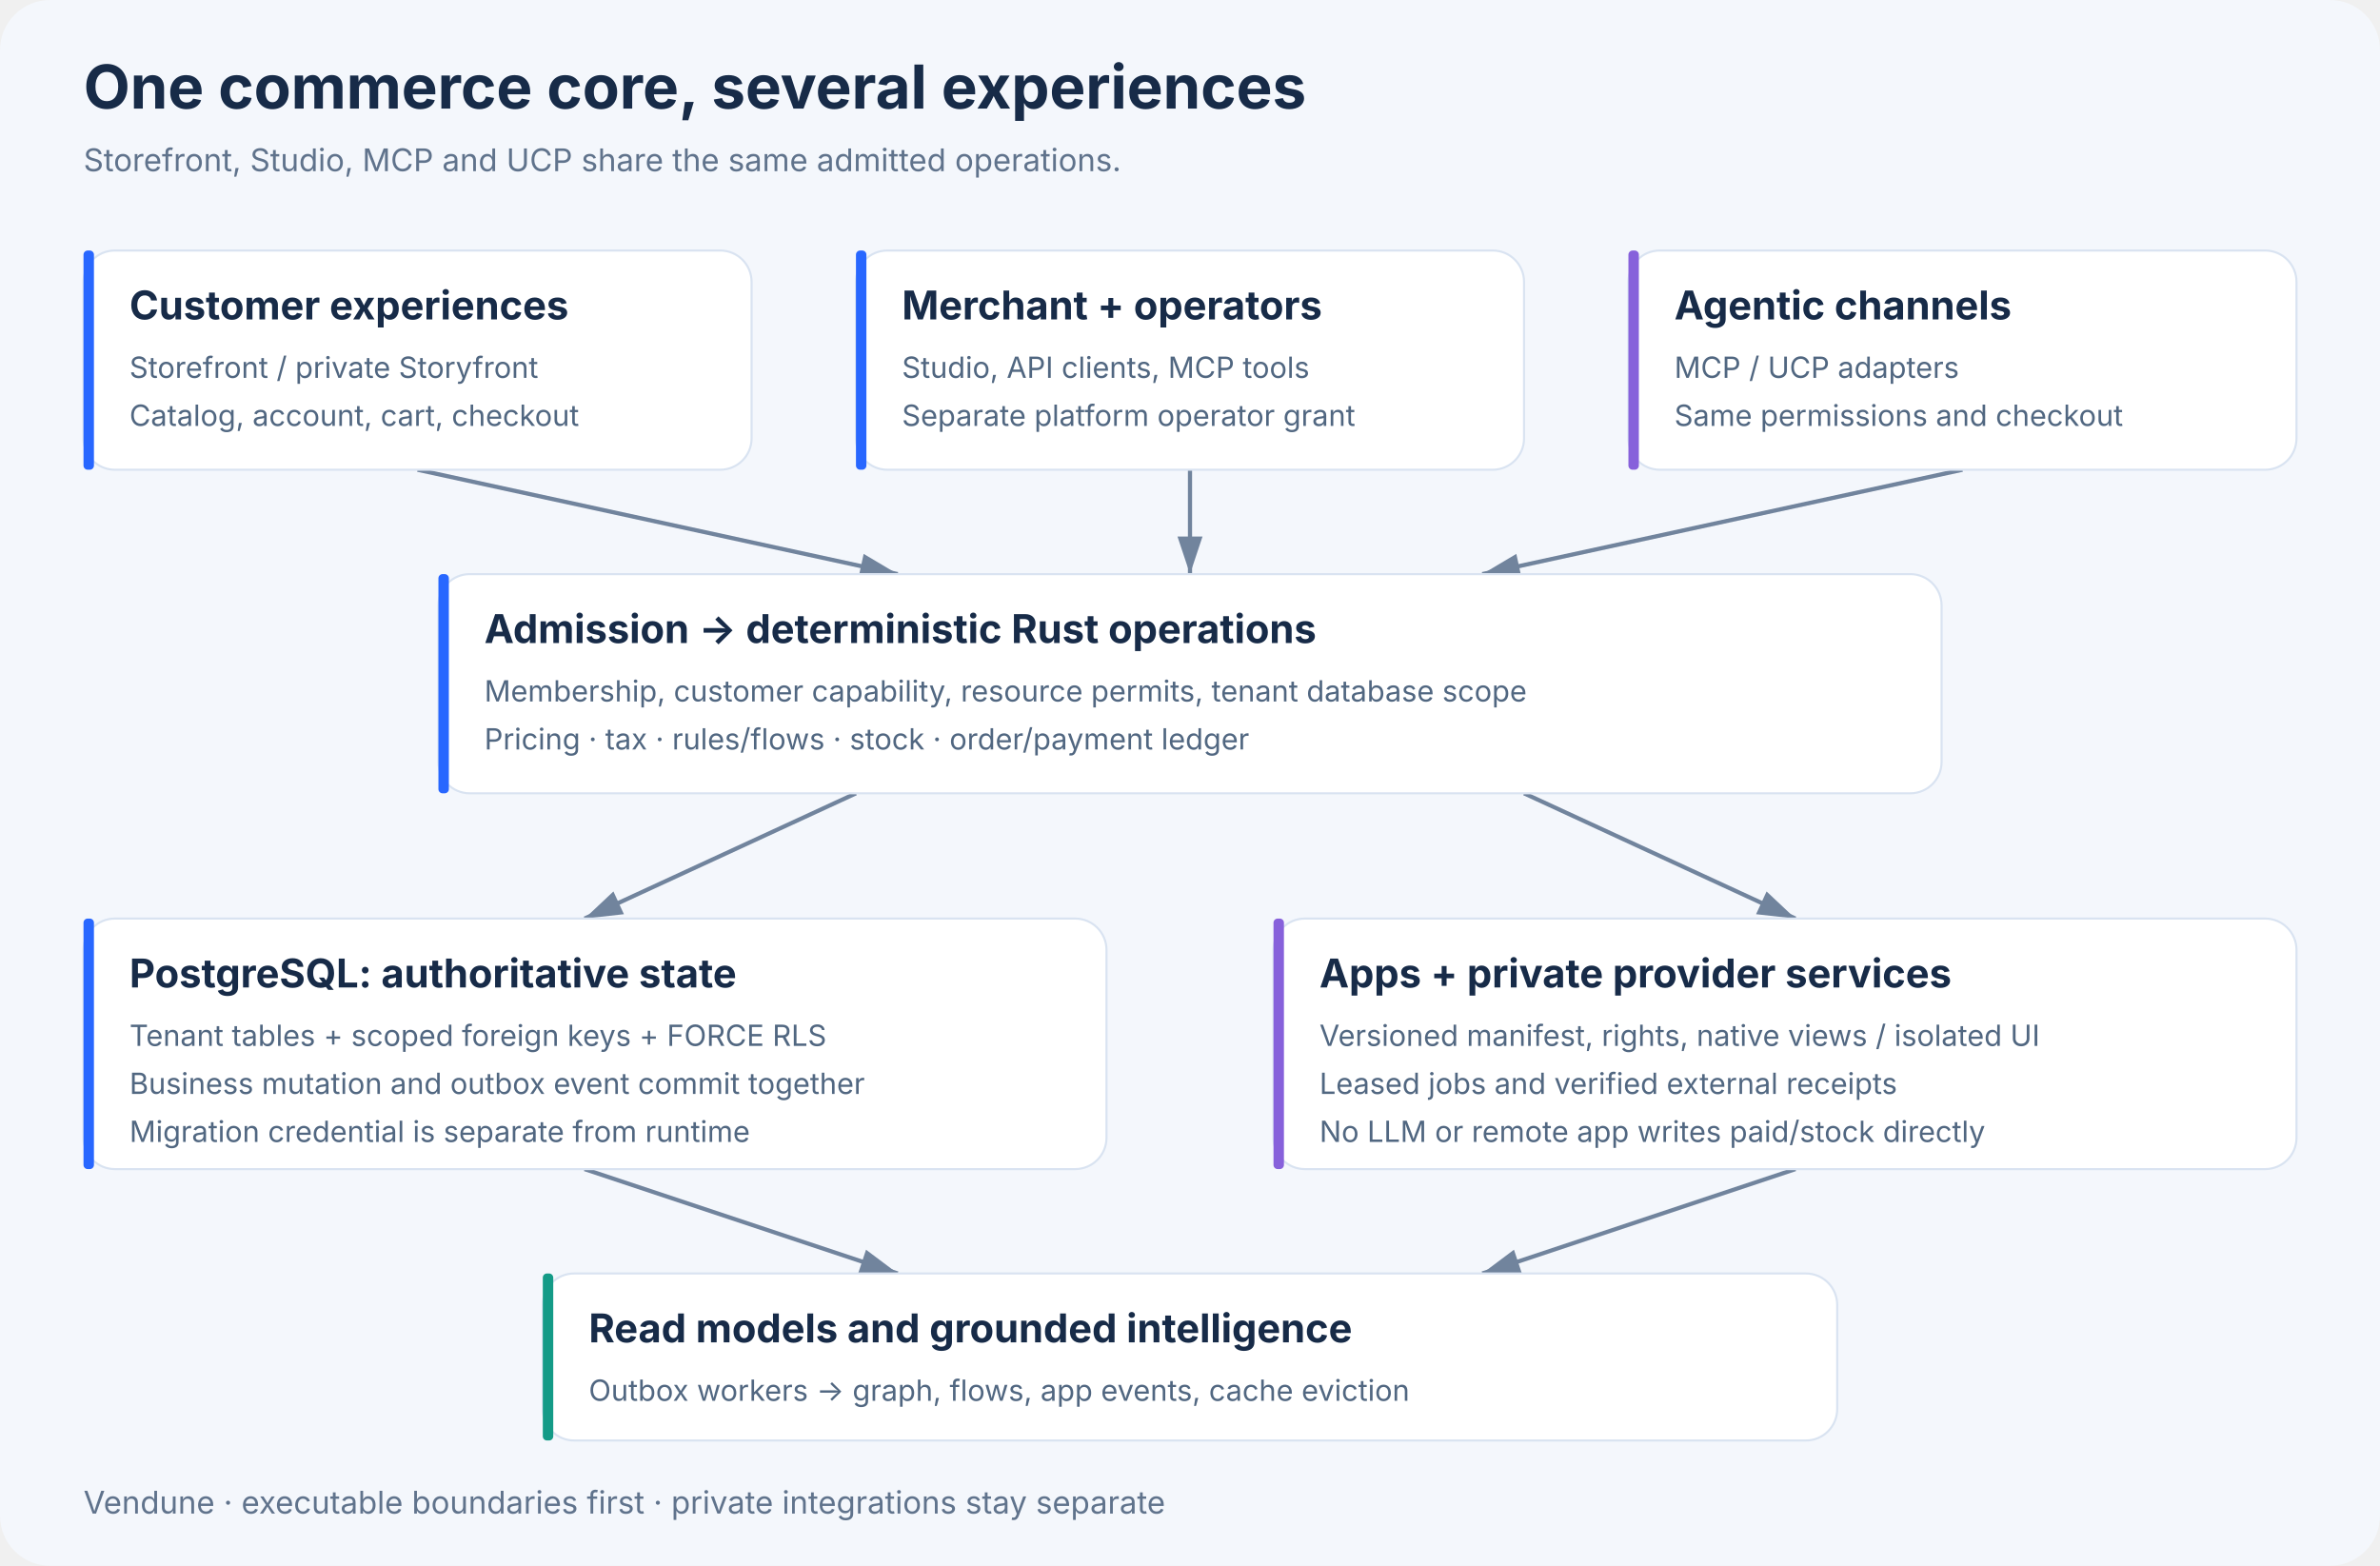
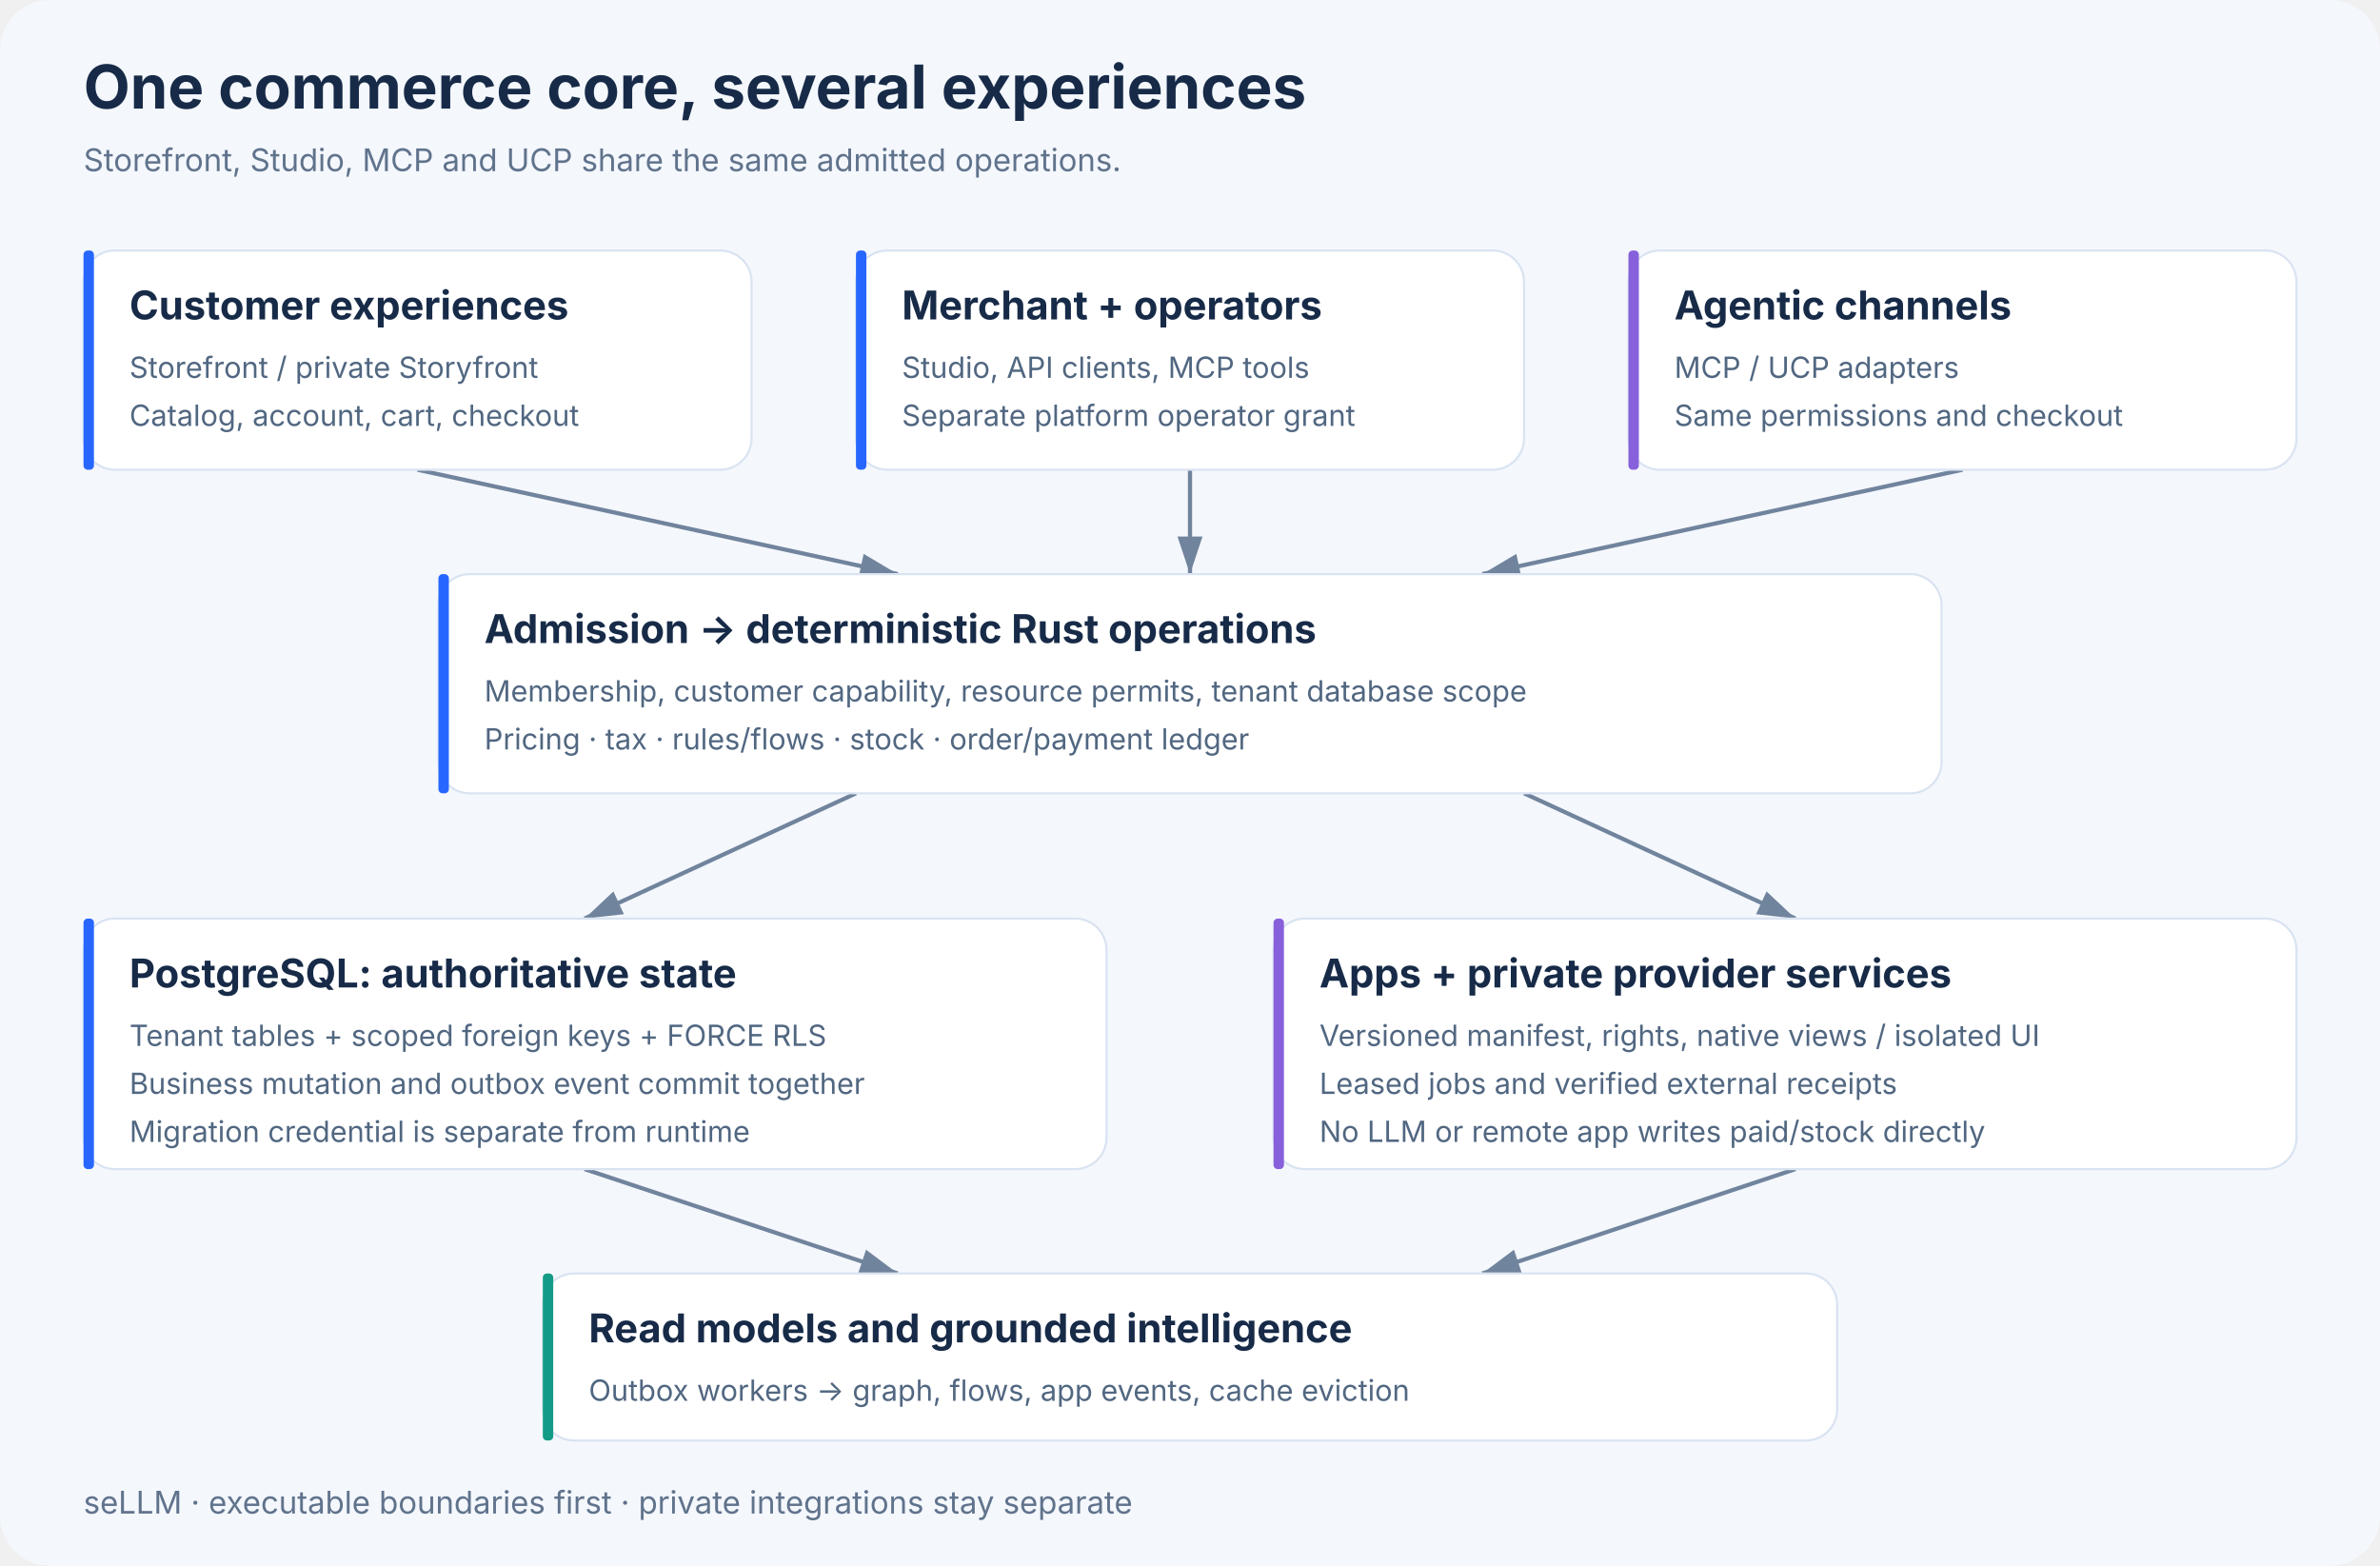
<svg xmlns="http://www.w3.org/2000/svg" viewBox="0 0 1140 750" role="img" aria-labelledby="title description">
  <defs>
    <marker id="arrow" markerWidth="10" markerHeight="10" refX="9" refY="3" orient="auto" markerUnits="strokeWidth">
      <path d="M0,0 L0,6 L9,3 z" fill="#71849d" />
    </marker>
  </defs>
  <rect width="1140" height="750" rx="24" fill="#f4f7fc" />
  <style>text{font-family:Inter,system-ui,sans-serif}.title{font-size:29px;font-weight:700;fill:#172b48}.sub{font-size:15px;fill:#60738c}.head{font-size:19px;font-weight:650;fill:#172b48}.line{font-size:14px;fill:#516781}.tag{font-size:12px;fill:#2163d8;font-weight:650}</style>
  <text x="40" y="52" class="title">One commerce core, several experiences</text>
  <text x="40" y="82" class="sub">Storefront, Studio, MCP and UCP share the same admitted operations.</text>
  <path d="M200 225 L430 275" stroke="#71849d" stroke-width="2" fill="none" marker-end="url(#arrow)" />
  <path d="M570 225 L570 275" stroke="#71849d" stroke-width="2" fill="none" marker-end="url(#arrow)" />
  <path d="M940 225 L710 275" stroke="#71849d" stroke-width="2" fill="none" marker-end="url(#arrow)" />
  <path d="M410 380 L280 440" stroke="#71849d" stroke-width="2" fill="none" marker-end="url(#arrow)" />
  <path d="M730 380 L860 440" stroke="#71849d" stroke-width="2" fill="none" marker-end="url(#arrow)" />
  <path d="M280 560 L430 610" stroke="#71849d" stroke-width="2" fill="none" marker-end="url(#arrow)" />
  <path d="M860 560 L710 610" stroke="#71849d" stroke-width="2" fill="none" marker-end="url(#arrow)" />
  <rect x="40" y="120" width="320" height="105" rx="15" fill="white" stroke="#d9e3f1" />
  <rect x="40" y="120" width="5" height="105" rx="2" fill="#2867ff" />
  <text x="62" y="153" class="head">Customer experiences</text>
  <text x="62" y="181" class="line">Storefront / private Storyfront</text>
  <text x="62" y="204" class="line">Catalog, account, cart, checkout</text>
  <rect x="410" y="120" width="320" height="105" rx="15" fill="white" stroke="#d9e3f1" />
  <rect x="410" y="120" width="5" height="105" rx="2" fill="#2867ff" />
  <text x="432" y="153" class="head">Merchant + operators</text>
  <text x="432" y="181" class="line">Studio, API clients, MCP tools</text>
  <text x="432" y="204" class="line">Separate platform operator grant</text>
  <rect x="780" y="120" width="320" height="105" rx="15" fill="white" stroke="#d9e3f1" />
  <rect x="780" y="120" width="5" height="105" rx="2" fill="#8761db" />
  <text x="802" y="153" class="head">Agentic channels</text>
  <text x="802" y="181" class="line">MCP / UCP adapters</text>
  <text x="802" y="204" class="line">Same permissions and checkout</text>
  <rect x="210" y="275" width="720" height="105" rx="15" fill="white" stroke="#d9e3f1" />
  <rect x="210" y="275" width="5" height="105" rx="2" fill="#2867ff" />
  <text x="232" y="308" class="head">Admission → deterministic Rust operations</text>
  <text x="232" y="336" class="line">Membership, customer capability, resource permits, tenant database scope</text>
  <text x="232" y="359" class="line">Pricing · tax · rules/flows · stock · order/payment ledger</text>
  <rect x="40" y="440" width="490" height="120" rx="15" fill="white" stroke="#d9e3f1" />
  <rect x="40" y="440" width="5" height="120" rx="2" fill="#2867ff" />
  <text x="62" y="473" class="head">PostgreSQL: authoritative state</text>
  <text x="62" y="501" class="line">Tenant tables + scoped foreign keys + FORCE RLS</text>
  <text x="62" y="524" class="line">Business mutation and outbox event commit together</text>
  <text x="62" y="547" class="line">Migration credential is separate from runtime</text>
  <rect x="610" y="440" width="490" height="120" rx="15" fill="white" stroke="#d9e3f1" />
  <rect x="610" y="440" width="5" height="120" rx="2" fill="#8761db" />
  <text x="632" y="473" class="head">Apps + private provider services</text>
  <text x="632" y="501" class="line">Versioned manifest, rights, native views / isolated UI</text>
  <text x="632" y="524" class="line">Leased jobs and verified external receipts</text>
  <text x="632" y="547" class="line">No LLM or remote app writes paid/stock directly</text>
  <rect x="260" y="610" width="620" height="80" rx="15" fill="white" stroke="#d9e3f1" />
  <rect x="260" y="610" width="5" height="80" rx="2" fill="#149b87" />
  <text x="282" y="643" class="head">Read models and grounded intelligence</text>
  <text x="282" y="671" class="line">Outbox workers → graph, flows, app events, cache eviction</text>
-   <text x="40" y="725" class="sub">Vendune · executable boundaries first · private integrations stay separate</text>
+   <text x="40" y="725" class="sub">seLLM · executable boundaries first · private integrations stay separate</text>
</svg>
